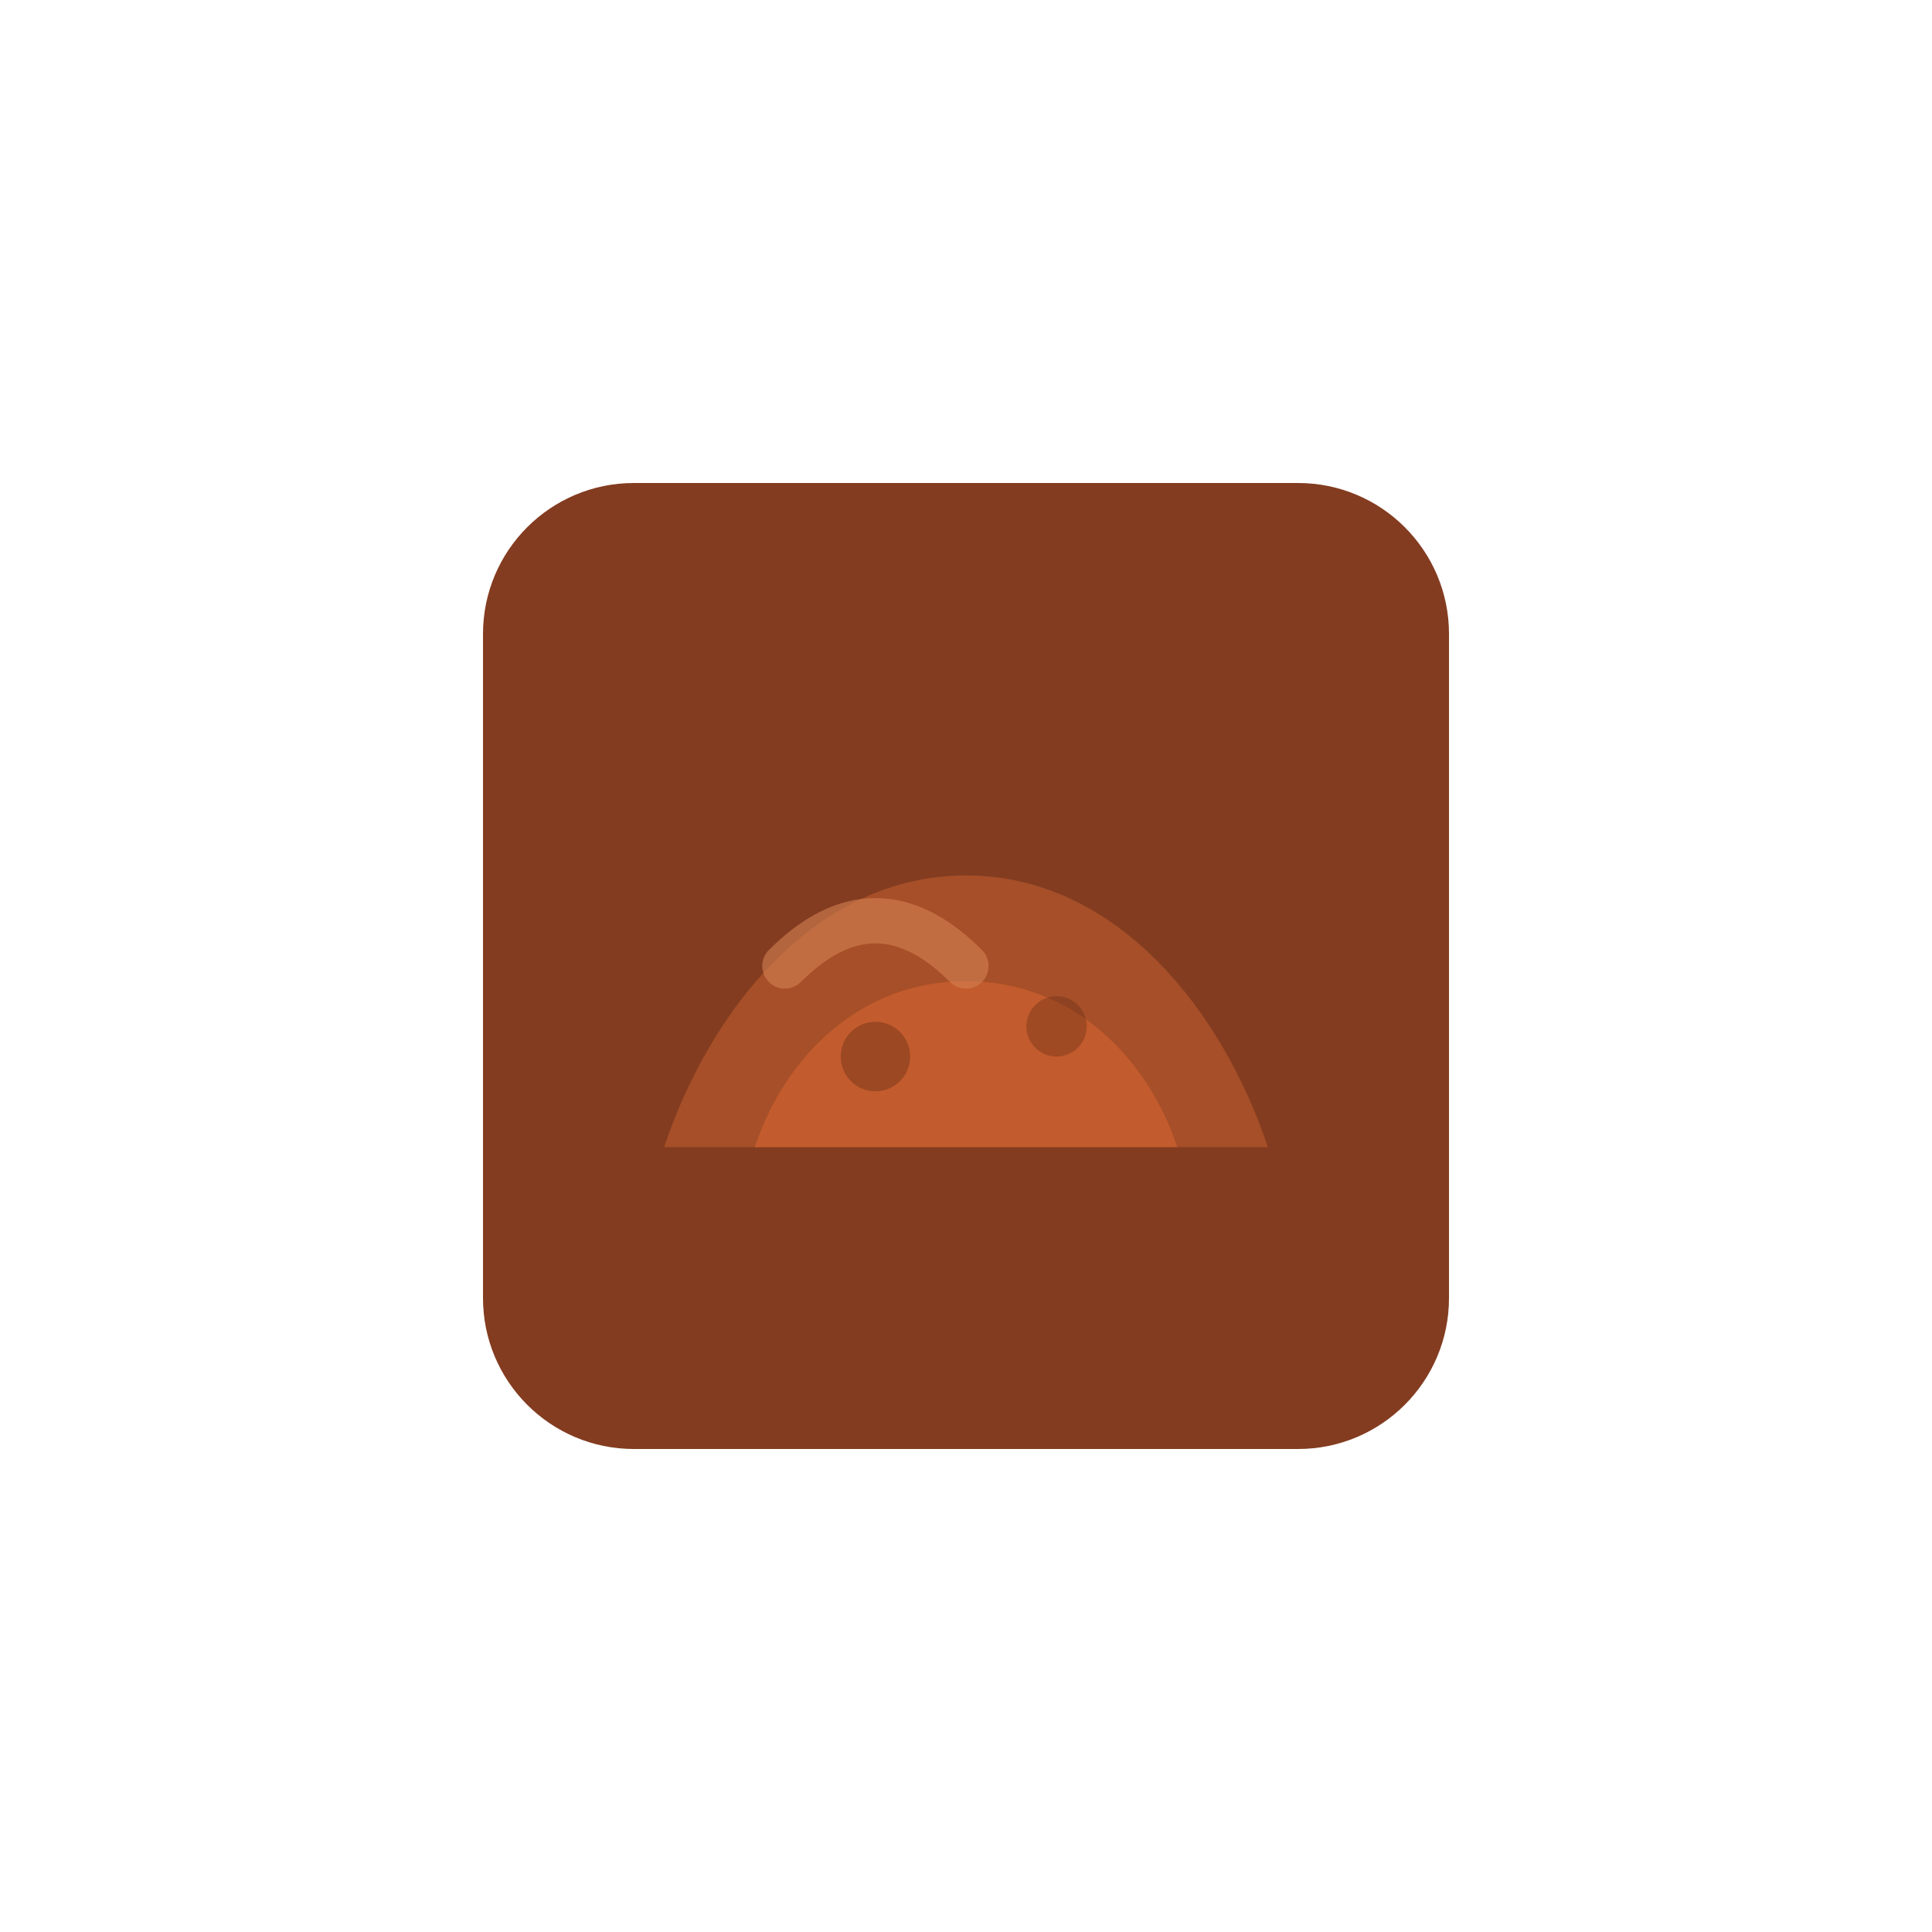
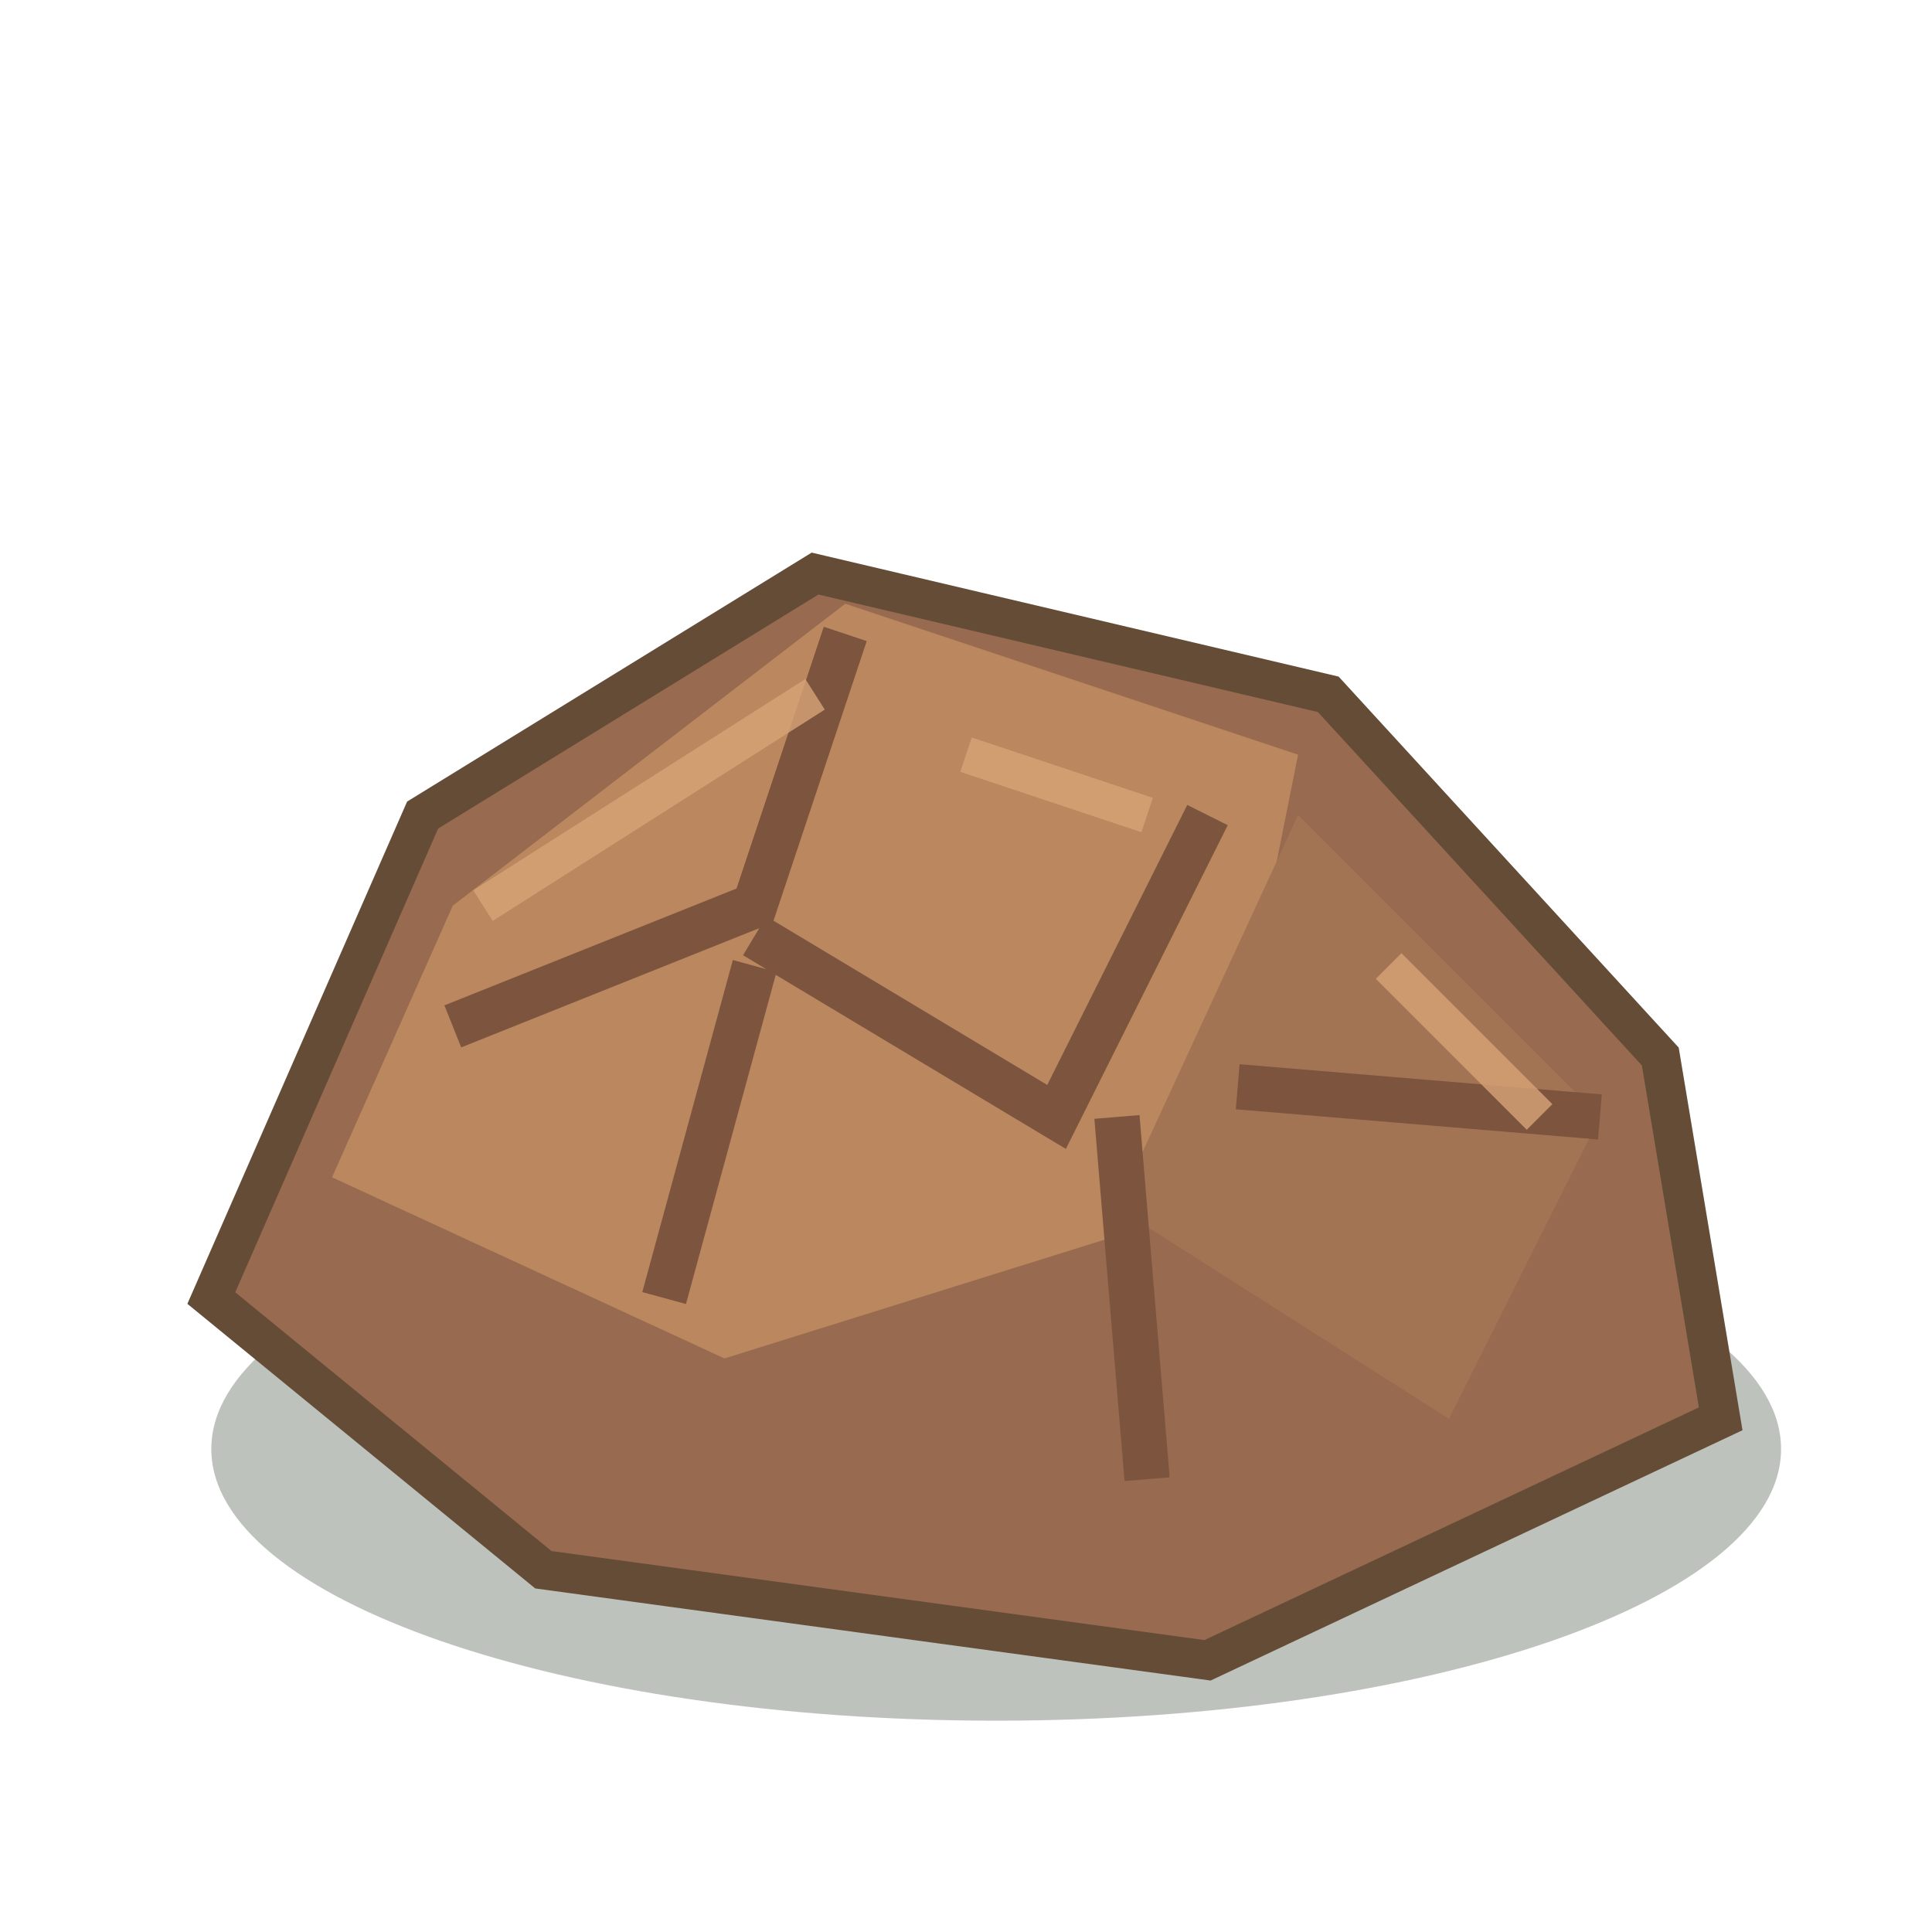
<svg xmlns="http://www.w3.org/2000/svg" viewBox="0 0 64 64">
-   <g transform="translate(16 16) scale(0.5)">
-     <rect width="64" height="64" rx="10" fill="#833c20" />
-     <path d="M12 44c3-9 10-18 20-18s17 9 20 18H12z" fill="#a64f28" />
-     <path d="M18 44c2-6 7-11 14-11s12 5 14 11H18z" fill="#c25b2d" />
-     <path d="M20 32c2-2 4-3 6-3s4 1 6 3" fill="none" stroke="#d48052" stroke-width="3" stroke-linecap="round" opacity="0.6" />
-     <circle cx="26" cy="38" r="2.3" fill="#612b14" opacity="0.4" />
-     <circle cx="38" cy="36" r="2" fill="#612b14" opacity="0.35" />
-   </g>
+   <defs>
+     <linearGradient id="metal" x1="0" x2="0.5" y1="0" y2="1">
+       <stop stop-color="#98a69a" />
+       <stop offset=".4" stop-color="#6e7a72" />
+       <stop offset="1" stop-color="#44524d" />
+     </linearGradient>
+     <linearGradient id="olive" x1="0" x2="0" y1="0" y2="1">
+       <stop stop-color="#a2a175" />
+       <stop offset=".35" stop-color="#777e51" />
+       <stop offset="1" stop-color="#4a583d" />
+     </linearGradient>
+     <linearGradient id="copper" x1="0" x2="0" y1="0" y2="1">
+       <stop stop-color="#cf9771" />
+       <stop offset="1" stop-color="#875740" />
+     </linearGradient>
+     <linearGradient id="roof" x1="0" x2="0" y1="0" y2="1">
+       <stop stop-color="#8b9887" />
+       <stop offset="1" stop-color="#465b51" />
+     </linearGradient>
+     <linearGradient id="water" x1="0" x2=".6" y1="0" y2="1">
+       <stop stop-color="#89bec0" />
+       <stop offset=".45" stop-color="#477e8b" />
+       <stop offset="1" stop-color="#244f62" />
+     </linearGradient>
+     <pattern id="hazard" width="8" height="8" patternUnits="userSpaceOnUse" patternTransform="rotate(45)">
+       <rect width="8" height="8" fill="#c8af59" />
+       <rect width="4" height="8" fill="#363b2e" />
+     </pattern>
+   </defs>
+   <ellipse cx="33" cy="48" rx="26" ry="9" fill="#24311f" opacity=".3" />
+   <path d="M7 43l7-16 13-8 17 4 11 12 2 12-17 8-22-3z" fill="#986a50" stroke="#644c36" stroke-width="1.3" />
+   <path d="M15 30l13-10 15 5-3 15-16 5-13-6z" fill="#ba875f" />
+   <path d="M43 27l10 10-5 10-11-7z" fill="#a37454" />
+   <path d="M15 34l10-4 3-9m-3 10 10 6 5-10m-15 5-3 11m15-6 1 12m3-13 12 1" stroke="#7d553f" stroke-width="1.5" fill="none" />
+   <path d="M16 30l11-7m5 2 6 2m8 5 5 5" stroke="#d7a477" stroke-width="1.2" opacity=".8" />
</svg>
